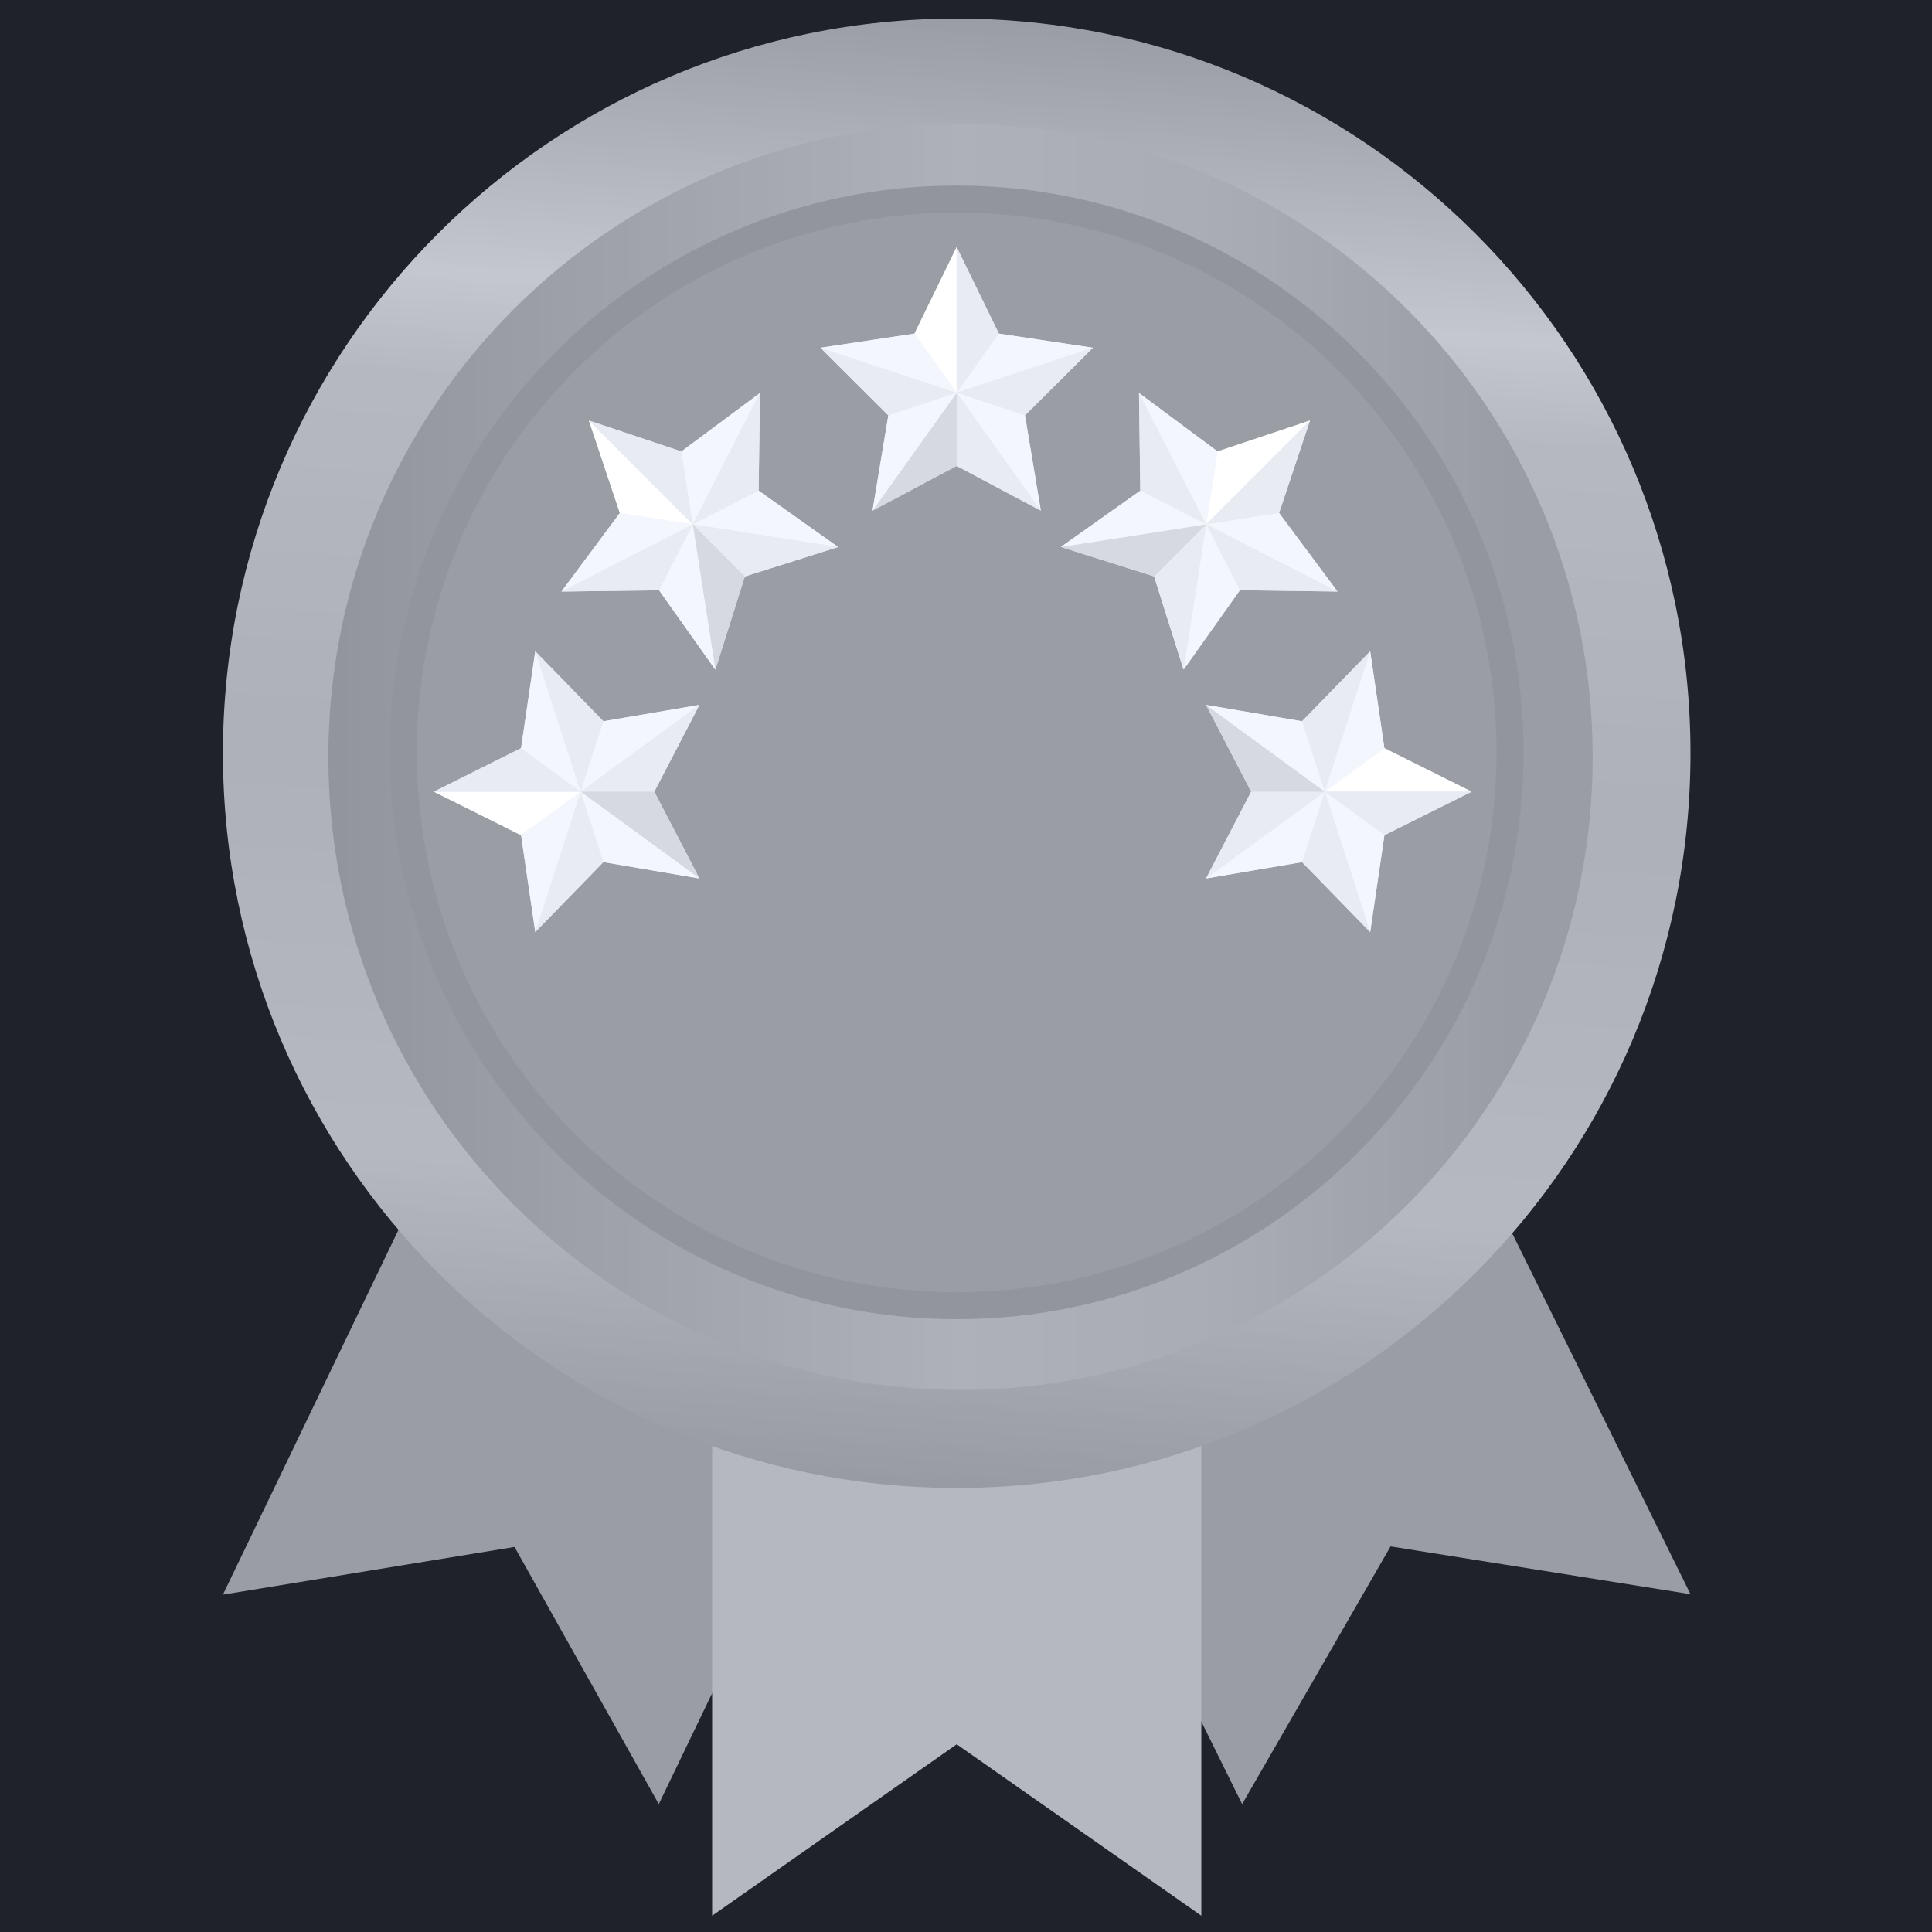
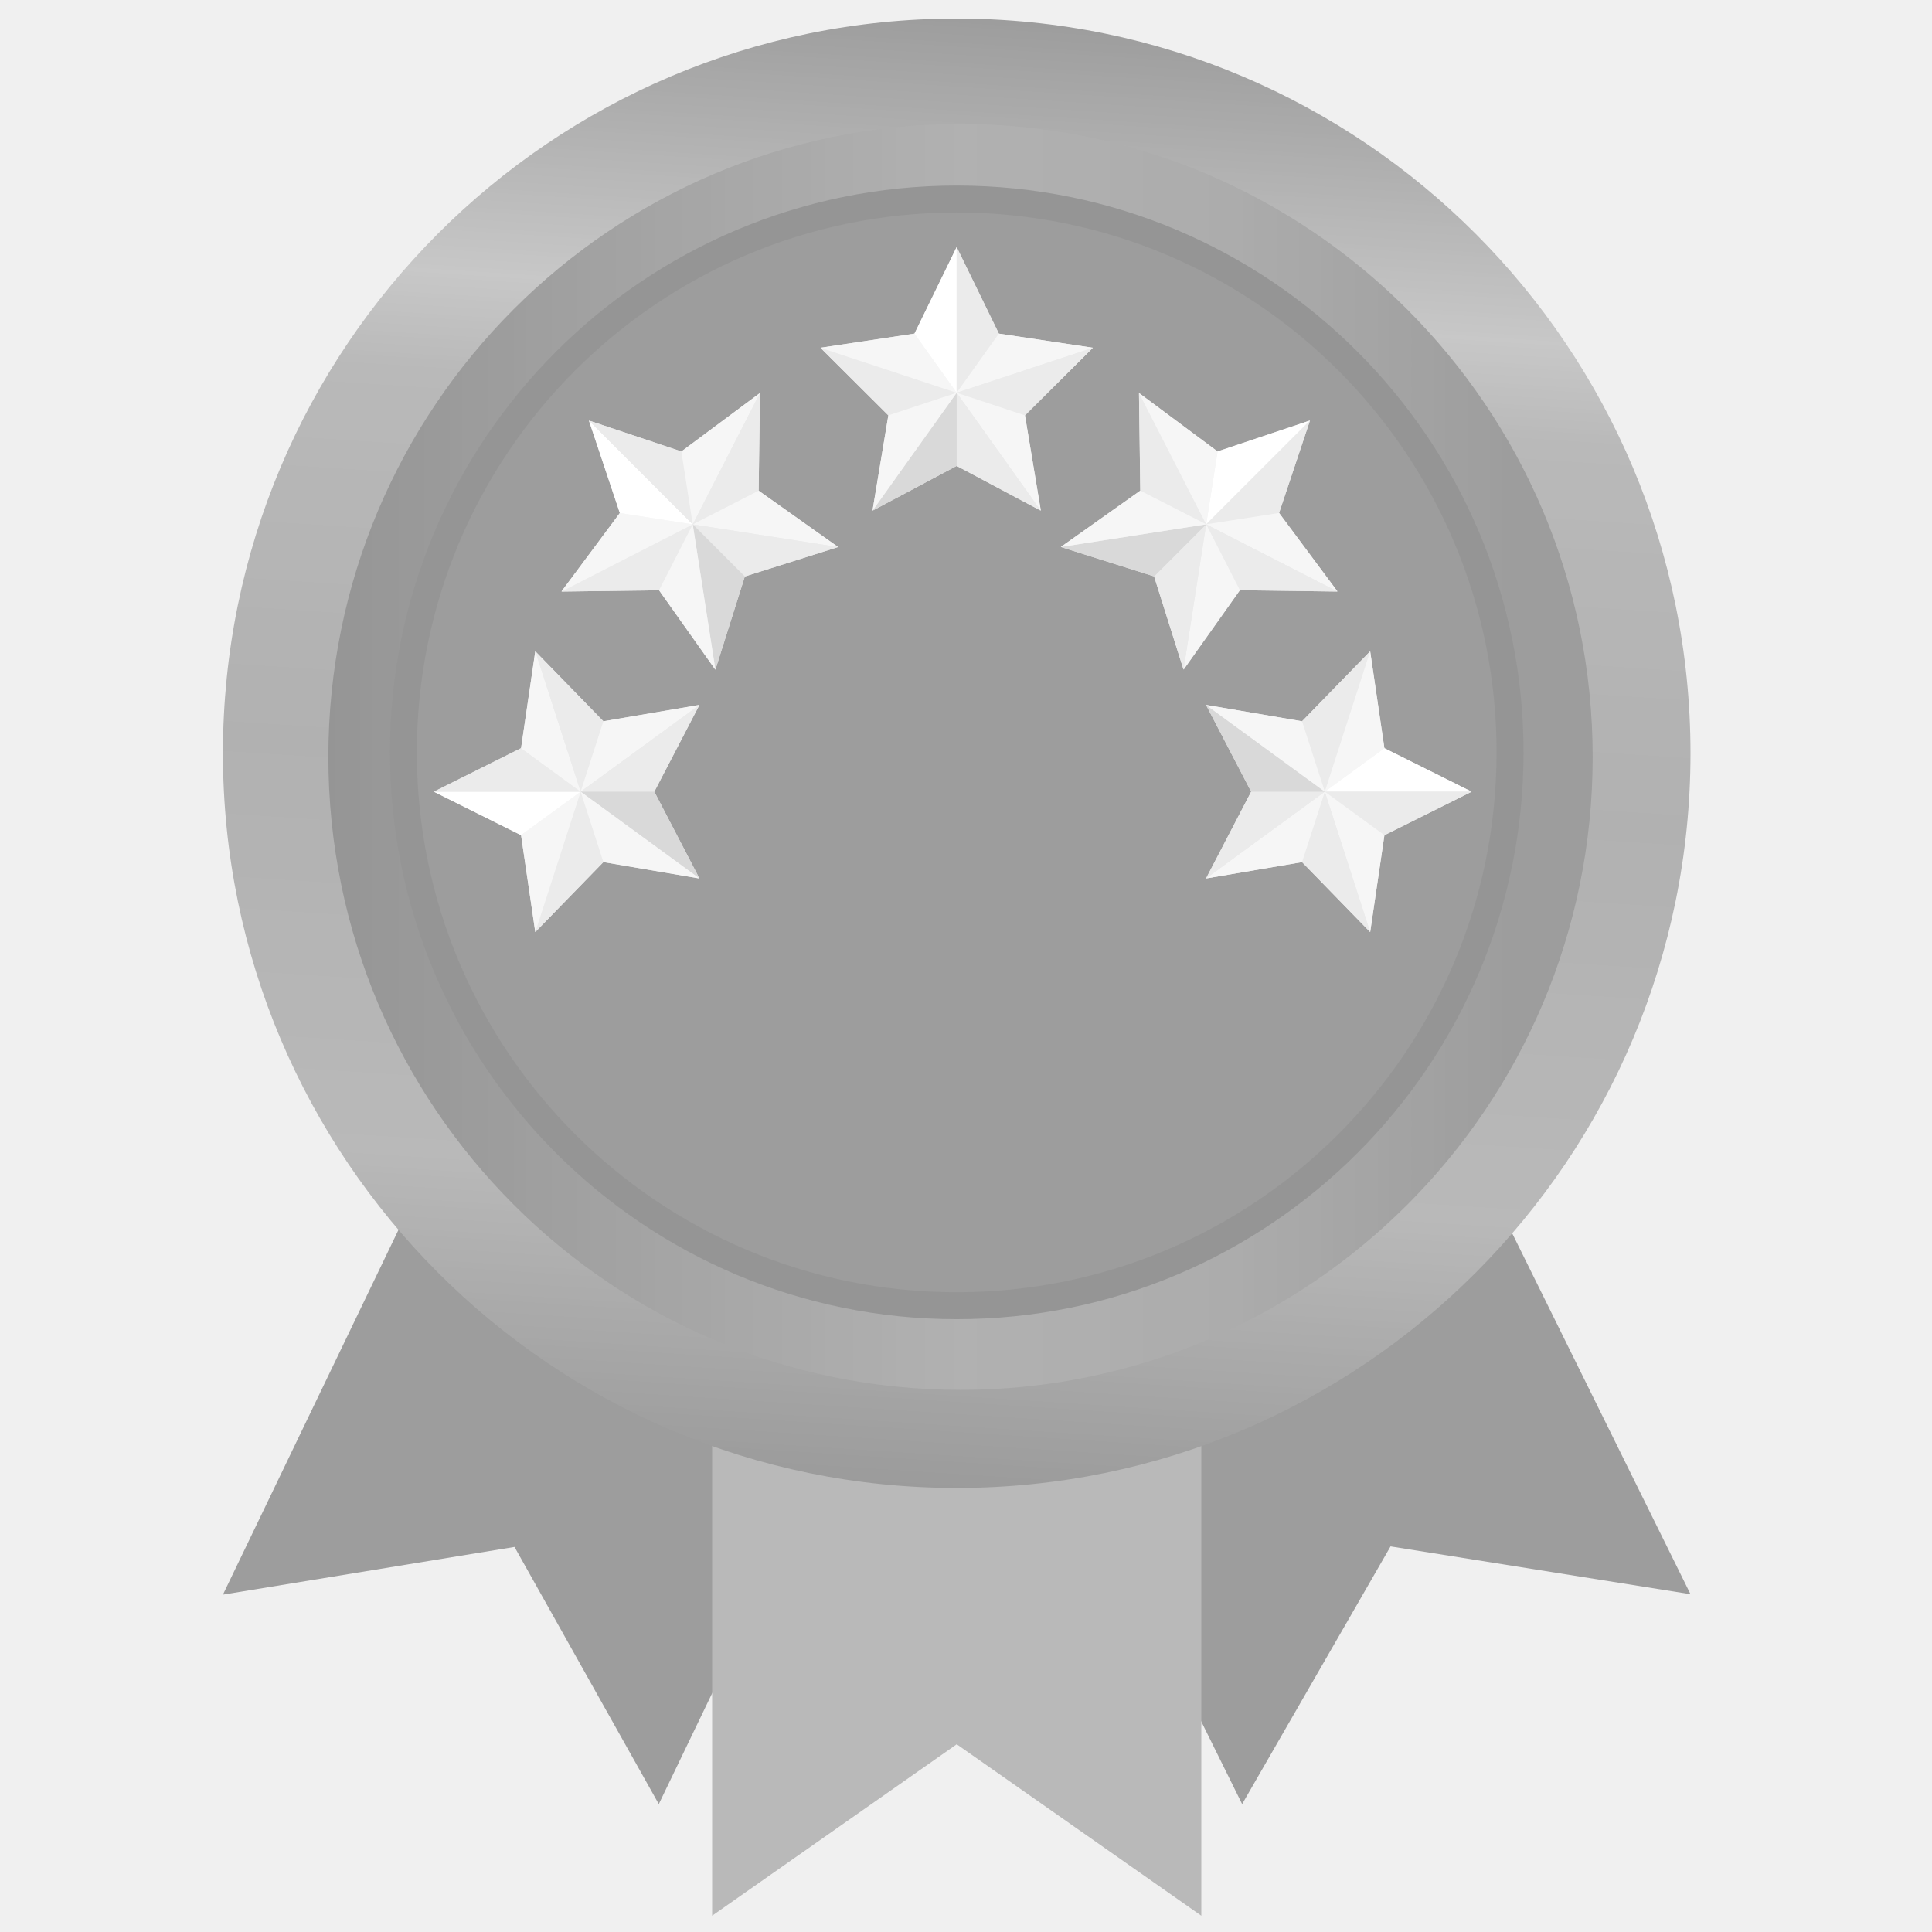
<svg xmlns="http://www.w3.org/2000/svg" width="72" height="72" viewBox="0 0 72 72" fill="none">
-   <rect width="72" height="72" fill="#F5F5F5" />
  <g id="Progress illustrations">
    <g id="Frame 1611">
      <g id="Dark mode">
-         <rect width="4008" height="1424" transform="translate(-3824 -1240)" fill="#20222A" />
        <g id="Illustrations/ Learning path">
-           <rect x="-3767.5" y="-55.5" width="3895" height="183" rx="4.5" stroke="#9747FF" stroke-dasharray="10 5" />
          <g id="Level=Master, Disabled=true, Size=large" style="mix-blend-mode:luminosity">
            <g id="Frame 322">
              <g id="Master">
                <g id="Group 318">
                  <g id="Group 249">
                    <path id="Vector" d="M20.816 34.656L20.186 34.746L8.308 59.427L19.174 57.65L24.551 67.234L33.55 48.538C26.621 47.548 21.221 41.766 20.816 34.656Z" fill="#FF8800" />
                    <path id="Vector_2" d="M50.781 34.679L50.642 34.656C50.202 41.916 44.416 47.778 37.057 48.567L46.291 67.234L51.822 57.63L63 59.411L50.781 34.679Z" fill="#FF8800" />
                    <path id="Vector_3" d="M35.654 50.238C32.222 50.238 29.062 49.074 26.539 47.134V71.394L35.654 65.004L44.77 71.394V47.134C42.224 49.074 39.087 50.238 35.654 50.238Z" fill="#FFB700" />
                  </g>
                  <ellipse id="Ellipse 61" cx="35.999" cy="28.418" rx="21.462" ry="21.488" fill="#FF8800" />
                  <g id="Layer_1" style="mix-blend-mode:hard-light" clip-path="url(#clip0_5502_20087)">
                    <path id="Vector_4" fill-rule="evenodd" clip-rule="evenodd" d="M35.652 9.208L37.226 12.434L40.729 12.96L38.198 15.48L38.789 19.032L35.652 17.363L32.515 19.032L33.106 15.48L30.576 12.96L34.079 12.434L35.652 9.208Z" fill="#F5E9DA" />
                    <path id="Vector_5" fill-rule="evenodd" clip-rule="evenodd" d="M35.652 14.638L30.576 12.961L33.106 15.481L35.652 14.638Z" fill="#F5E9DA" />
                    <path id="Vector_6" fill-rule="evenodd" clip-rule="evenodd" d="M30.576 12.96L35.652 14.638L34.079 12.434L30.576 12.96Z" fill="#FBF5EE" />
                    <path id="Vector_7" fill-rule="evenodd" clip-rule="evenodd" d="M34.079 12.434L35.652 14.638V9.208L34.079 12.434Z" fill="white" />
                    <path id="Vector_8" fill-rule="evenodd" clip-rule="evenodd" d="M35.651 9.208V14.638L37.225 12.434L35.651 9.208Z" fill="#F5E9DA" />
                    <path id="Vector_9" fill-rule="evenodd" clip-rule="evenodd" d="M37.225 12.434L35.651 14.638L40.728 12.96L37.225 12.434Z" fill="#FBF5EE" />
                    <path id="Vector_10" fill-rule="evenodd" clip-rule="evenodd" d="M40.728 12.961L35.651 14.638L38.197 15.481L40.728 12.961Z" fill="#F5E9DA" />
                    <path id="Vector_11" fill-rule="evenodd" clip-rule="evenodd" d="M38.197 15.481L35.651 14.638L38.789 19.032L38.197 15.481Z" fill="#FBF5EE" />
                    <path id="Vector_12" fill-rule="evenodd" clip-rule="evenodd" d="M38.789 19.032L35.651 14.638V17.363L38.789 19.032Z" fill="#F5E9DA" />
                    <path id="Vector_13" fill-rule="evenodd" clip-rule="evenodd" d="M35.652 17.363V14.638L32.515 19.032L35.652 17.363Z" fill="#EFD6B6" />
                    <path id="Vector_14" fill-rule="evenodd" clip-rule="evenodd" d="M32.515 19.032L35.652 14.638L33.106 15.481L32.515 19.032Z" fill="#FBF5EE" />
                  </g>
                  <g id="Layer_1_2" style="mix-blend-mode:hard-light" clip-path="url(#clip1_5502_20087)">
                    <path id="Vector_15" fill-rule="evenodd" clip-rule="evenodd" d="M21.948 15.673L25.393 16.825L28.321 14.647L28.272 18.286L31.234 20.386L27.758 21.483L26.66 24.959L24.561 21.998L20.922 22.046L23.1 19.119L21.948 15.673Z" fill="#F5E9DA" />
                    <path id="Vector_16" fill-rule="evenodd" clip-rule="evenodd" d="M25.817 19.542L20.922 22.046L24.561 21.998L25.817 19.542Z" fill="#F5E9DA" />
                    <path id="Vector_17" fill-rule="evenodd" clip-rule="evenodd" d="M20.922 22.046L25.816 19.542L23.1 19.118L20.922 22.046Z" fill="#FBF5EE" />
                    <path id="Vector_18" fill-rule="evenodd" clip-rule="evenodd" d="M23.1 19.119L25.816 19.542L21.947 15.673L23.1 19.119Z" fill="white" />
                    <path id="Vector_19" fill-rule="evenodd" clip-rule="evenodd" d="M21.947 15.673L25.816 19.542L25.393 16.825L21.947 15.673Z" fill="#F5E9DA" />
                    <path id="Vector_20" fill-rule="evenodd" clip-rule="evenodd" d="M25.393 16.825L25.816 19.542L28.321 14.647L25.393 16.825Z" fill="#FBF5EE" />
                    <path id="Vector_21" fill-rule="evenodd" clip-rule="evenodd" d="M28.322 14.647L25.817 19.542L28.273 18.286L28.322 14.647Z" fill="#F5E9DA" />
                    <path id="Vector_22" fill-rule="evenodd" clip-rule="evenodd" d="M28.273 18.286L25.817 19.542L31.235 20.386L28.273 18.286Z" fill="#FBF5EE" />
                    <path id="Vector_23" fill-rule="evenodd" clip-rule="evenodd" d="M31.235 20.386L25.817 19.542L27.759 21.483L31.235 20.386Z" fill="#F5E9DA" />
                    <path id="Vector_24" fill-rule="evenodd" clip-rule="evenodd" d="M27.758 21.483L25.817 19.542L26.661 24.959L27.758 21.483Z" fill="#EFD6B6" />
                    <path id="Vector_25" fill-rule="evenodd" clip-rule="evenodd" d="M26.661 24.959L25.817 19.542L24.561 21.998L26.661 24.959Z" fill="#FBF5EE" />
                  </g>
                  <g id="Layer_1_3" style="mix-blend-mode:hard-light" clip-path="url(#clip2_5502_20087)">
                    <path id="Vector_26" fill-rule="evenodd" clip-rule="evenodd" d="M16.167 29.504L19.418 27.882L19.948 24.271L22.487 26.88L26.066 26.27L24.384 29.504L26.066 32.738L22.487 32.128L19.948 34.736L19.418 31.125L16.167 29.504Z" fill="#F5E9DA" />
                    <path id="Vector_27" fill-rule="evenodd" clip-rule="evenodd" d="M21.639 29.504L19.948 34.736L22.487 32.128L21.639 29.504Z" fill="#F5E9DA" />
                    <path id="Vector_28" fill-rule="evenodd" clip-rule="evenodd" d="M19.949 34.736L21.639 29.504L19.419 31.125L19.949 34.736Z" fill="#FBF5EE" />
                    <path id="Vector_29" fill-rule="evenodd" clip-rule="evenodd" d="M19.418 31.125L21.639 29.504H16.167L19.418 31.125Z" fill="white" />
                    <path id="Vector_30" fill-rule="evenodd" clip-rule="evenodd" d="M16.167 29.504H21.639L19.418 27.882L16.167 29.504Z" fill="#F5E9DA" />
                    <path id="Vector_31" fill-rule="evenodd" clip-rule="evenodd" d="M19.419 27.882L21.639 29.504L19.949 24.271L19.419 27.882Z" fill="#FBF5EE" />
                    <path id="Vector_32" fill-rule="evenodd" clip-rule="evenodd" d="M19.948 24.271L21.639 29.504L22.487 26.88L19.948 24.271Z" fill="#F5E9DA" />
                    <path id="Vector_33" fill-rule="evenodd" clip-rule="evenodd" d="M22.487 26.88L21.639 29.504L26.066 26.27L22.487 26.88Z" fill="#FBF5EE" />
                    <path id="Vector_34" fill-rule="evenodd" clip-rule="evenodd" d="M26.066 26.27L21.639 29.504H24.384L26.066 26.27Z" fill="#F5E9DA" />
                    <path id="Vector_35" fill-rule="evenodd" clip-rule="evenodd" d="M24.384 29.504H21.639L26.066 32.738L24.384 29.504Z" fill="#EFD6B6" />
                    <path id="Vector_36" fill-rule="evenodd" clip-rule="evenodd" d="M26.066 32.738L21.639 29.504L22.487 32.128L26.066 32.738Z" fill="#FBF5EE" />
                  </g>
                  <g id="Layer_1_4" style="mix-blend-mode:hard-light" clip-path="url(#clip3_5502_20087)">
                    <path id="Vector_37" fill-rule="evenodd" clip-rule="evenodd" d="M48.82 15.671L47.668 19.117L49.846 22.045L46.206 21.996L44.107 24.957L43.01 21.481L39.533 20.384L42.495 18.285L42.446 14.646L45.374 16.824L48.82 15.671Z" fill="#F5E9DA" />
                    <path id="Vector_38" fill-rule="evenodd" clip-rule="evenodd" d="M44.952 19.54L42.447 14.646L42.496 18.285L44.952 19.54Z" fill="#F5E9DA" />
                    <path id="Vector_39" fill-rule="evenodd" clip-rule="evenodd" d="M42.446 14.645L44.951 19.54L45.374 16.824L42.446 14.645Z" fill="#FBF5EE" />
                    <path id="Vector_40" fill-rule="evenodd" clip-rule="evenodd" d="M45.376 16.824L44.952 19.54L48.821 15.671L45.376 16.824Z" fill="white" />
                    <path id="Vector_41" fill-rule="evenodd" clip-rule="evenodd" d="M48.819 15.671L44.95 19.54L47.667 19.117L48.819 15.671Z" fill="#F5E9DA" />
                    <path id="Vector_42" fill-rule="evenodd" clip-rule="evenodd" d="M47.669 19.117L44.951 19.54L49.847 22.045L47.669 19.117Z" fill="#FBF5EE" />
                    <path id="Vector_43" fill-rule="evenodd" clip-rule="evenodd" d="M49.847 22.045L44.952 19.54L46.208 21.996L49.847 22.045Z" fill="#F5E9DA" />
                    <path id="Vector_44" fill-rule="evenodd" clip-rule="evenodd" d="M46.207 21.996L44.951 19.54L44.107 24.957L46.207 21.996Z" fill="#FBF5EE" />
                    <path id="Vector_45" fill-rule="evenodd" clip-rule="evenodd" d="M44.107 24.957L44.951 19.54L43.01 21.481L44.107 24.957Z" fill="#F5E9DA" />
                    <path id="Vector_46" fill-rule="evenodd" clip-rule="evenodd" d="M43.011 21.481L44.952 19.54L39.534 20.384L43.011 21.481Z" fill="#EFD6B6" />
                    <path id="Vector_47" fill-rule="evenodd" clip-rule="evenodd" d="M39.534 20.384L44.952 19.54L42.496 18.285L39.534 20.384Z" fill="#FBF5EE" />
                  </g>
                  <g id="Layer_1_5" style="mix-blend-mode:hard-light" clip-path="url(#clip4_5502_20087)">
                    <path id="Vector_48" fill-rule="evenodd" clip-rule="evenodd" d="M54.844 29.504L51.593 31.126L51.062 34.737L48.524 32.129L44.945 32.738L46.627 29.504L44.945 26.27L48.524 26.88L51.062 24.272L51.593 27.883L54.844 29.504Z" fill="#F5E9DA" />
                    <path id="Vector_49" fill-rule="evenodd" clip-rule="evenodd" d="M49.371 29.504L51.062 24.272L48.523 26.88L49.371 29.504Z" fill="#F5E9DA" />
                    <path id="Vector_50" fill-rule="evenodd" clip-rule="evenodd" d="M51.063 24.272L49.372 29.504L51.593 27.883L51.063 24.272Z" fill="#FBF5EE" />
                    <path id="Vector_51" fill-rule="evenodd" clip-rule="evenodd" d="M51.593 27.883L49.372 29.504L54.844 29.504L51.593 27.883Z" fill="white" />
                    <path id="Vector_52" fill-rule="evenodd" clip-rule="evenodd" d="M54.844 29.504L49.372 29.504L51.593 31.126L54.844 29.504Z" fill="#F5E9DA" />
                    <path id="Vector_53" fill-rule="evenodd" clip-rule="evenodd" d="M51.593 31.126L49.372 29.504L51.063 34.737L51.593 31.126Z" fill="#FBF5EE" />
                    <path id="Vector_54" fill-rule="evenodd" clip-rule="evenodd" d="M51.062 34.737L49.371 29.504L48.523 32.129L51.062 34.737Z" fill="#F5E9DA" />
                    <path id="Vector_55" fill-rule="evenodd" clip-rule="evenodd" d="M48.523 32.129L49.372 29.504L44.945 32.738L48.523 32.129Z" fill="#FBF5EE" />
                    <path id="Vector_56" fill-rule="evenodd" clip-rule="evenodd" d="M44.945 32.738L49.372 29.504L46.627 29.504L44.945 32.738Z" fill="#F5E9DA" />
                    <path id="Vector_57" fill-rule="evenodd" clip-rule="evenodd" d="M46.627 29.504L49.372 29.504L44.945 26.27L46.627 29.504Z" fill="#EFD6B6" />
                    <path id="Vector_58" fill-rule="evenodd" clip-rule="evenodd" d="M44.945 26.27L49.372 29.504L48.523 26.88L44.945 26.27Z" fill="#FBF5EE" />
                  </g>
                  <g id="Group">
                    <path id="Vector_59" d="M35.654 0.692C20.533 0.692 8.308 12.964 8.308 28.072C8.308 43.18 20.564 55.452 35.654 55.452C50.774 55.452 63 43.18 63 28.072C63 12.964 50.774 0.692 35.654 0.692ZM35.654 48.452C24.413 48.452 15.298 39.326 15.298 28.072C15.298 16.818 24.413 7.691 35.654 7.691C46.894 7.691 56.009 16.818 56.009 28.072C56.009 39.326 46.894 48.452 35.654 48.452Z" fill="url(#paint0_linear_5502_20087)" />
                    <path id="Vector_60" d="M35.796 4.622C22.769 4.622 12.237 15.198 12.237 28.21C12.237 41.252 22.8 51.797 35.796 51.797C48.822 51.797 59.354 41.221 59.354 28.21C59.354 15.198 48.791 4.622 35.796 4.622ZM35.796 48.59C24.555 48.59 15.44 39.464 15.44 28.21C15.44 16.956 24.555 7.829 35.796 7.829C47.036 7.829 56.151 16.956 56.151 28.21C56.151 39.464 47.036 48.59 35.796 48.59Z" fill="url(#paint1_linear_5502_20087)" />
                    <path id="Vector_61" d="M35.654 6.915C23.996 6.915 14.53 16.381 14.53 28.039C14.53 39.696 23.996 49.162 35.654 49.162C47.312 49.162 56.778 39.696 56.778 28.039C56.778 16.381 47.312 6.915 35.654 6.915ZM35.654 48.158C24.544 48.158 15.535 39.148 15.535 28.039C15.535 16.929 24.544 7.919 35.654 7.919C46.764 7.919 55.773 16.929 55.773 28.039C55.773 39.148 46.764 48.158 35.654 48.158Z" fill="#FF7B00" />
                  </g>
                </g>
              </g>
            </g>
          </g>
        </g>
      </g>
    </g>
  </g>
  <defs>
    <linearGradient id="paint0_linear_5502_20087" x1="37.419" y1="0.742" x2="33.732" y2="57.594" gradientUnits="userSpaceOnUse">
      <stop stop-color="#FF8800" />
      <stop offset="0.188" stop-color="#FFD000" />
      <stop offset="0.255" stop-color="#FFB700" />
      <stop offset="0.5" stop-color="#FFAA00" />
      <stop offset="0.765" stop-color="#FFB700" />
      <stop offset="1" stop-color="#FF7B00" />
    </linearGradient>
    <linearGradient id="paint1_linear_5502_20087" x1="12.229" y1="28.214" x2="59.357" y2="28.214" gradientUnits="userSpaceOnUse">
      <stop stop-color="#FF7B00" />
      <stop offset="0.263" stop-color="#FF9500" />
      <stop offset="0.5" stop-color="#FFAA00" />
      <stop offset="0.71" stop-color="#FFA200" />
      <stop offset="0.941" stop-color="#FF8800" />
    </linearGradient>
    <clipPath id="clip0_5502_20087">
      <rect width="10.152" height="9.825" fill="white" transform="translate(30.5762 9.20752)" />
    </clipPath>
    <clipPath id="clip1_5502_20087">
      <rect width="10.464" height="9.899" fill="white" transform="translate(18.248 19.3726) rotate(-45)" />
    </clipPath>
    <clipPath id="clip2_5502_20087">
      <rect width="10.464" height="9.899" fill="white" transform="matrix(0 -1 1 0 16.167 34.7357)" />
    </clipPath>
    <clipPath id="clip3_5502_20087">
      <rect width="10.464" height="9.899" fill="white" transform="translate(45.1201 11.9718) rotate(45)" />
    </clipPath>
    <clipPath id="clip4_5502_20087">
      <rect width="10.464" height="9.899" fill="white" transform="translate(54.8438 24.2723) rotate(90)" />
    </clipPath>
  </defs>
</svg>
